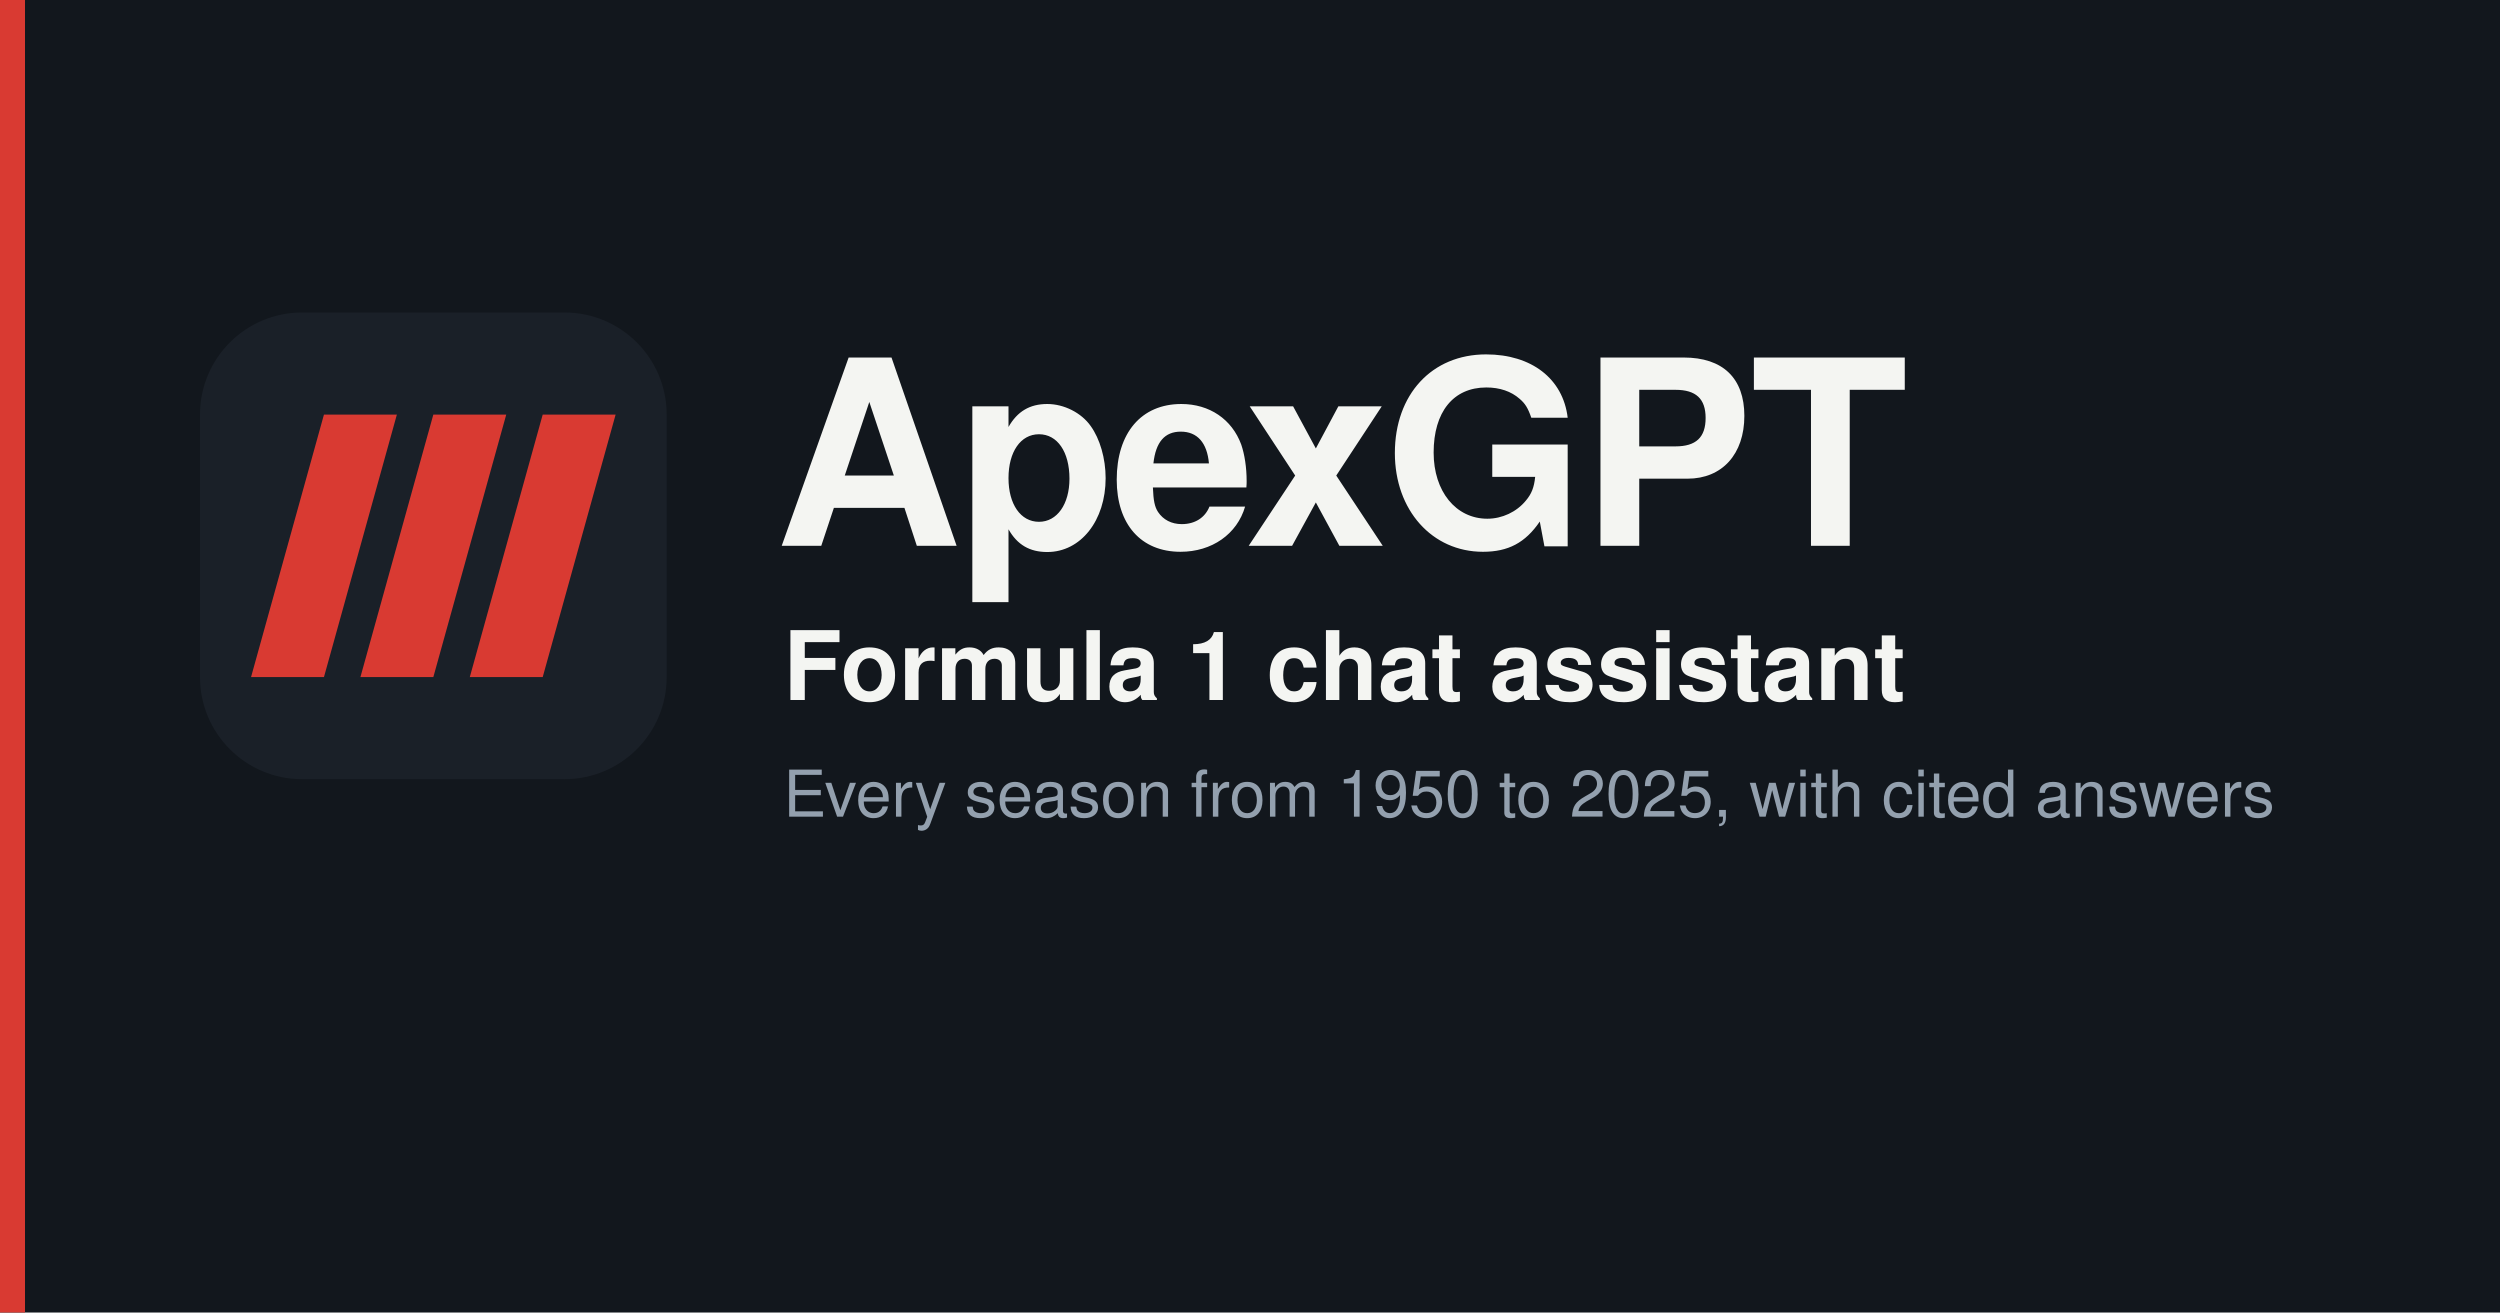
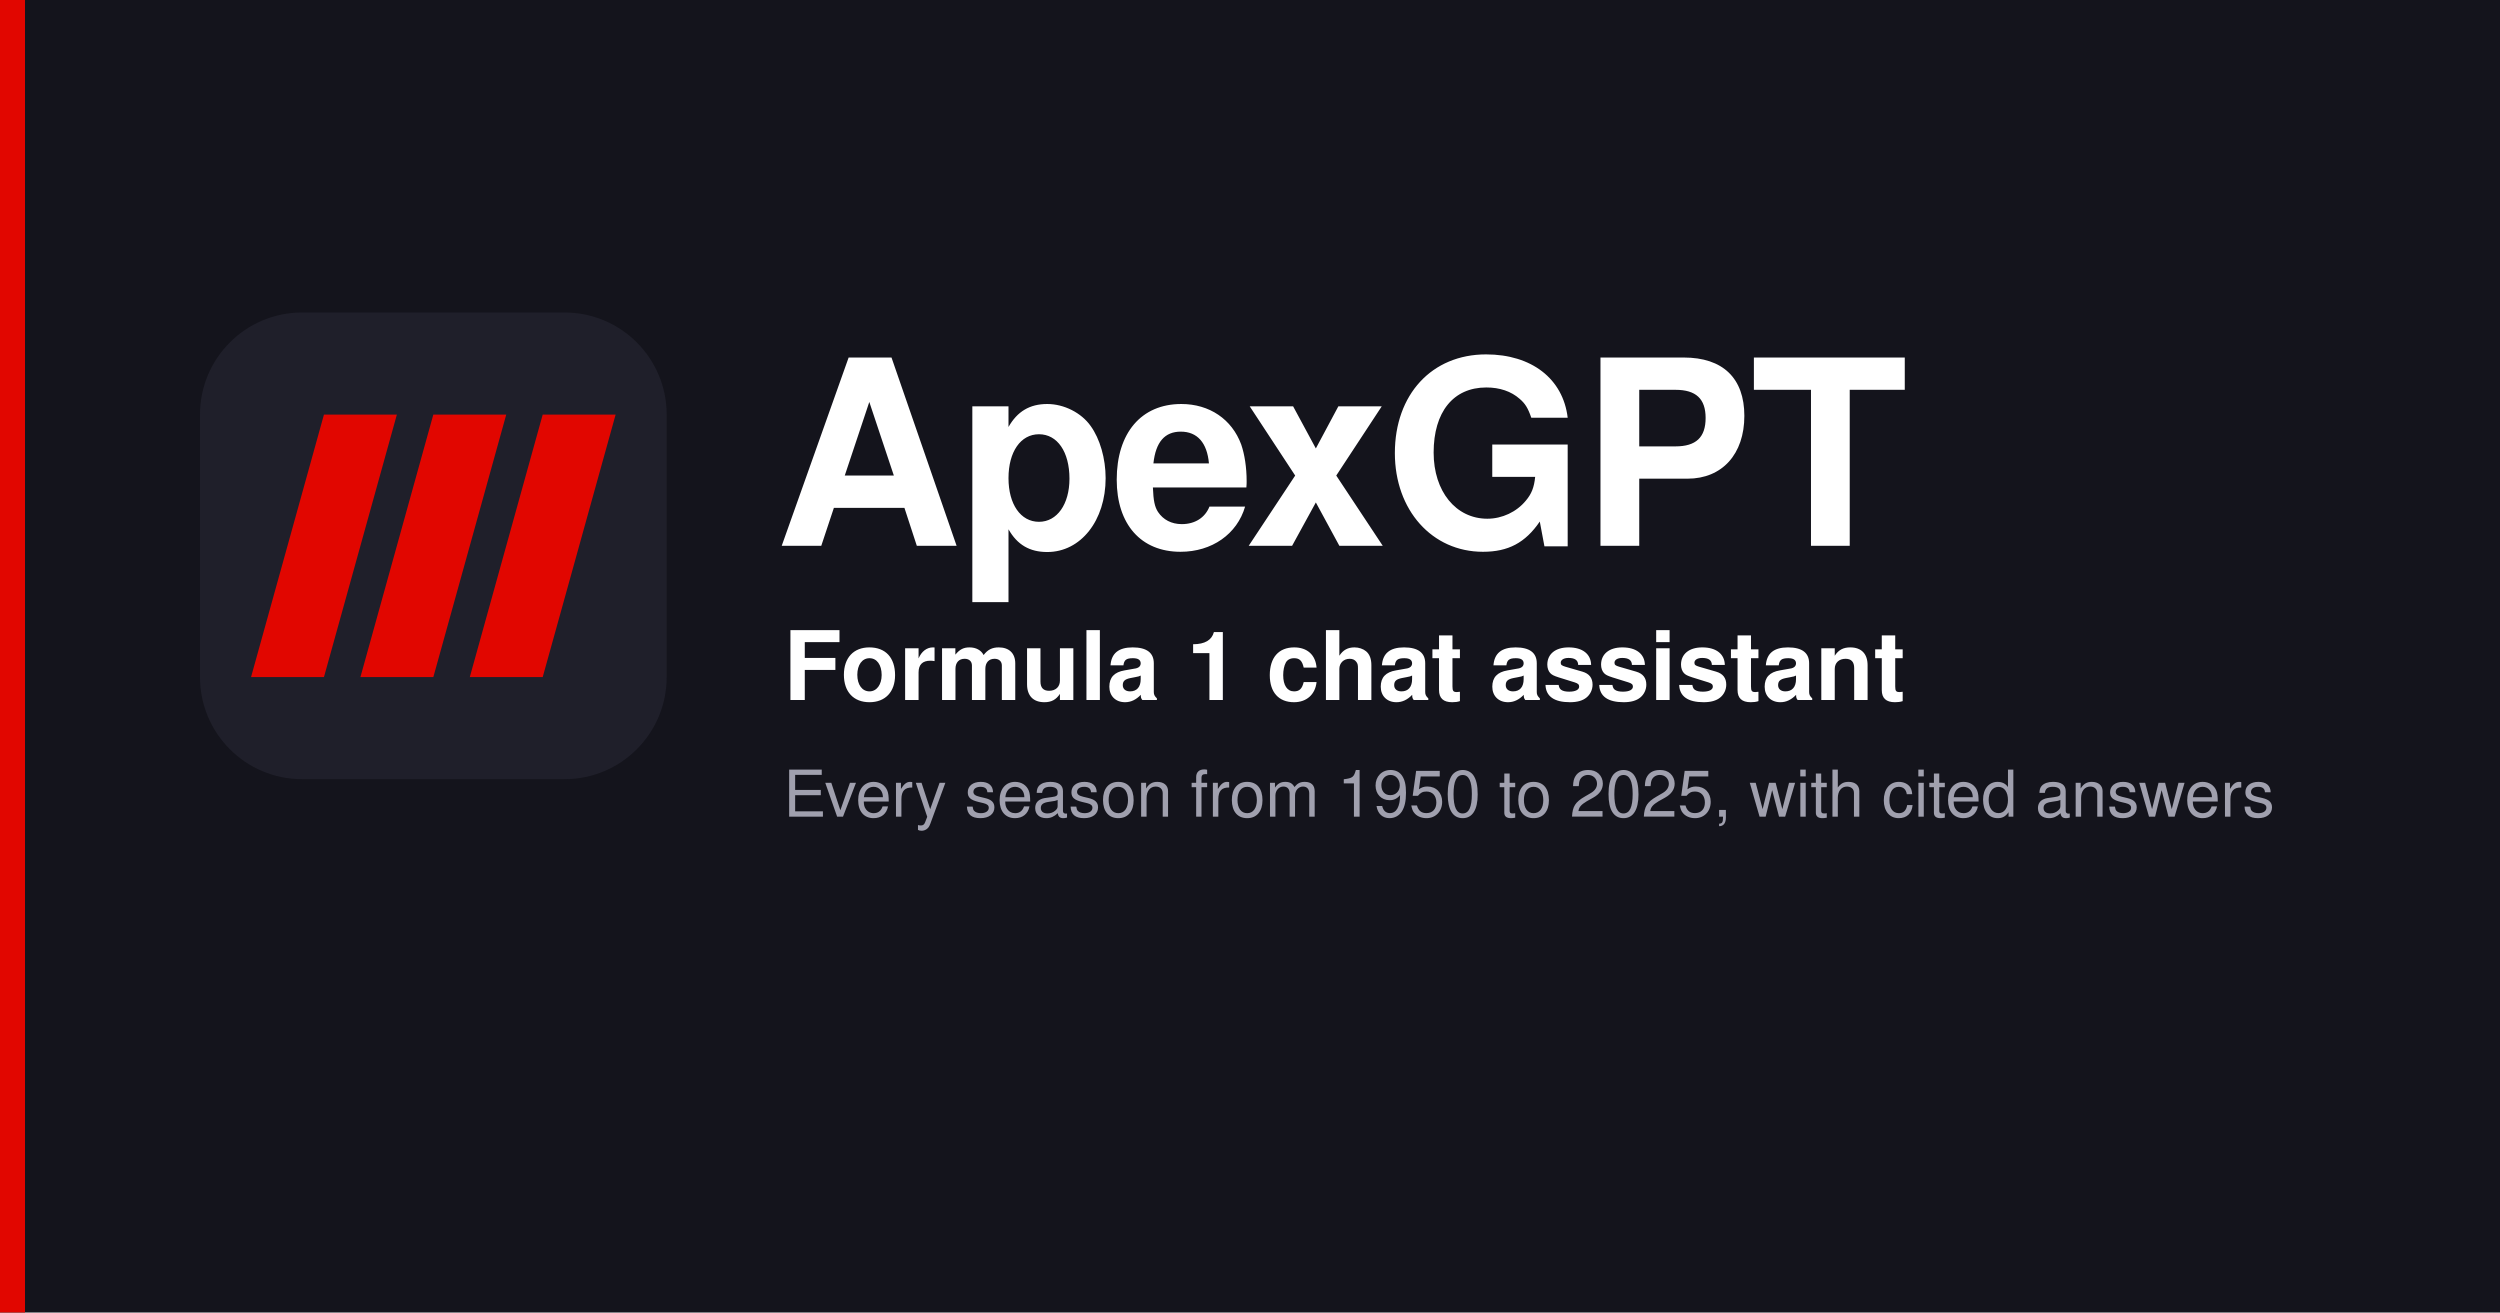
<svg xmlns="http://www.w3.org/2000/svg" viewBox="0 0 1200 630" width="1200" height="630">
-   <rect width="1200" height="630" fill="#12171d" />
-   <rect x="0" y="0" width="12" height="630" fill="#d93a32" />
+   <rect width="1200" height="630" fill="#14141c" />
+   <rect x="0" y="0" width="12" height="630" fill="#e10600" />
  <g transform="translate(96 150) scale(3.5)">
-     <rect width="64" height="64" rx="14" fill="#1a2028" />
-     <g fill="#d93a32">
+     <rect width="64" height="64" rx="14" fill="#1f1f2a" />
+     <g fill="#e10600">
      <path d="M7 50 L17 50 L27 14 L17 14 Z" />
      <path d="M22 50 L32 50 L42 14 L32 14 Z" />
      <path d="M37 50 L47 50 L57 14 L47 14 Z" />
    </g>
  </g>
  <g font-family="Helvetica Neue, Helvetica, Arial, sans-serif">
-     <text x="372" y="262" font-size="124" font-weight="800" font-stretch="condensed" fill="#f4f5f2" letter-spacing="-2">ApexGPT</text>
-     <text x="376" y="336" font-size="46" font-weight="600" fill="#f4f5f2">Formula 1 chat assistant</text>
-     <text x="376" y="392" font-size="31" font-weight="500" fill="#93a0ae">Every season from 1950 to 2025, with cited answers</text>
+     <text x="372" y="262" font-size="124" font-weight="700" fill="#ffffff" letter-spacing="-2">ApexGPT</text>
+     <text x="376" y="336" font-size="46" font-weight="600" fill="#ffffff">Formula 1 chat assistant</text>
+     <text x="376" y="392" font-size="31" font-weight="500" fill="#a0a0ae">Every season from 1950 to 2025, with cited answers</text>
  </g>
</svg>
